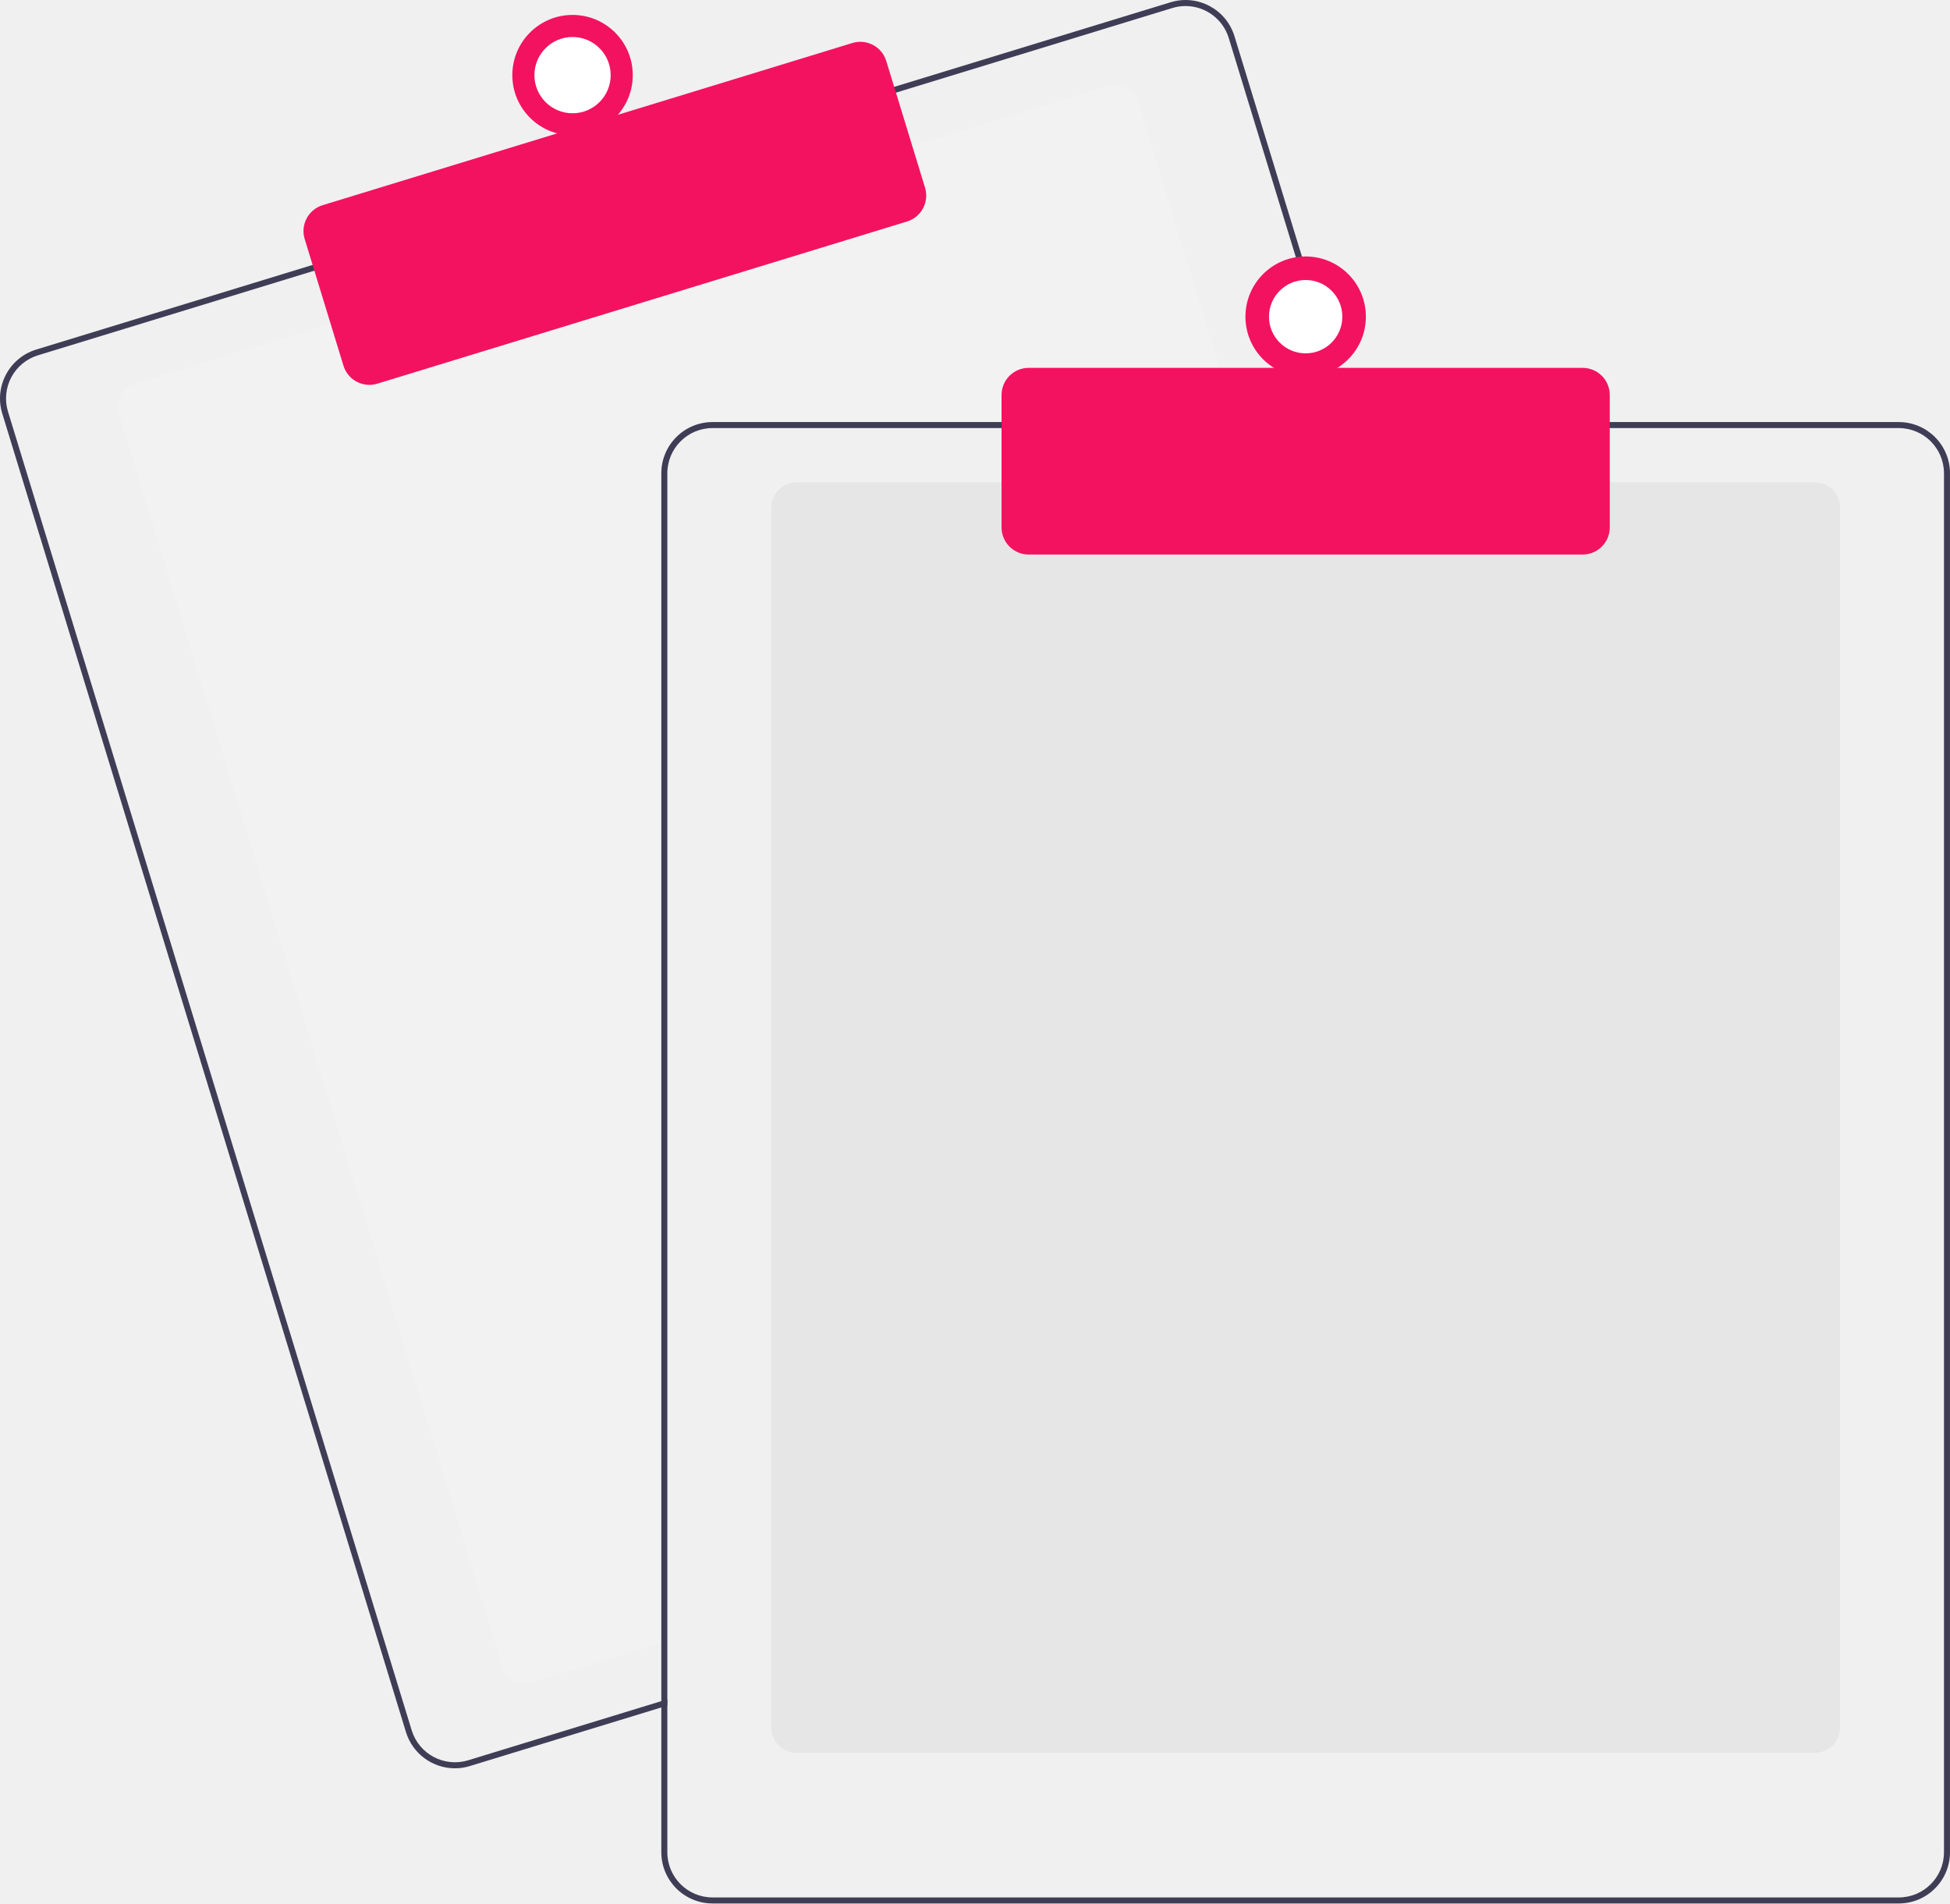
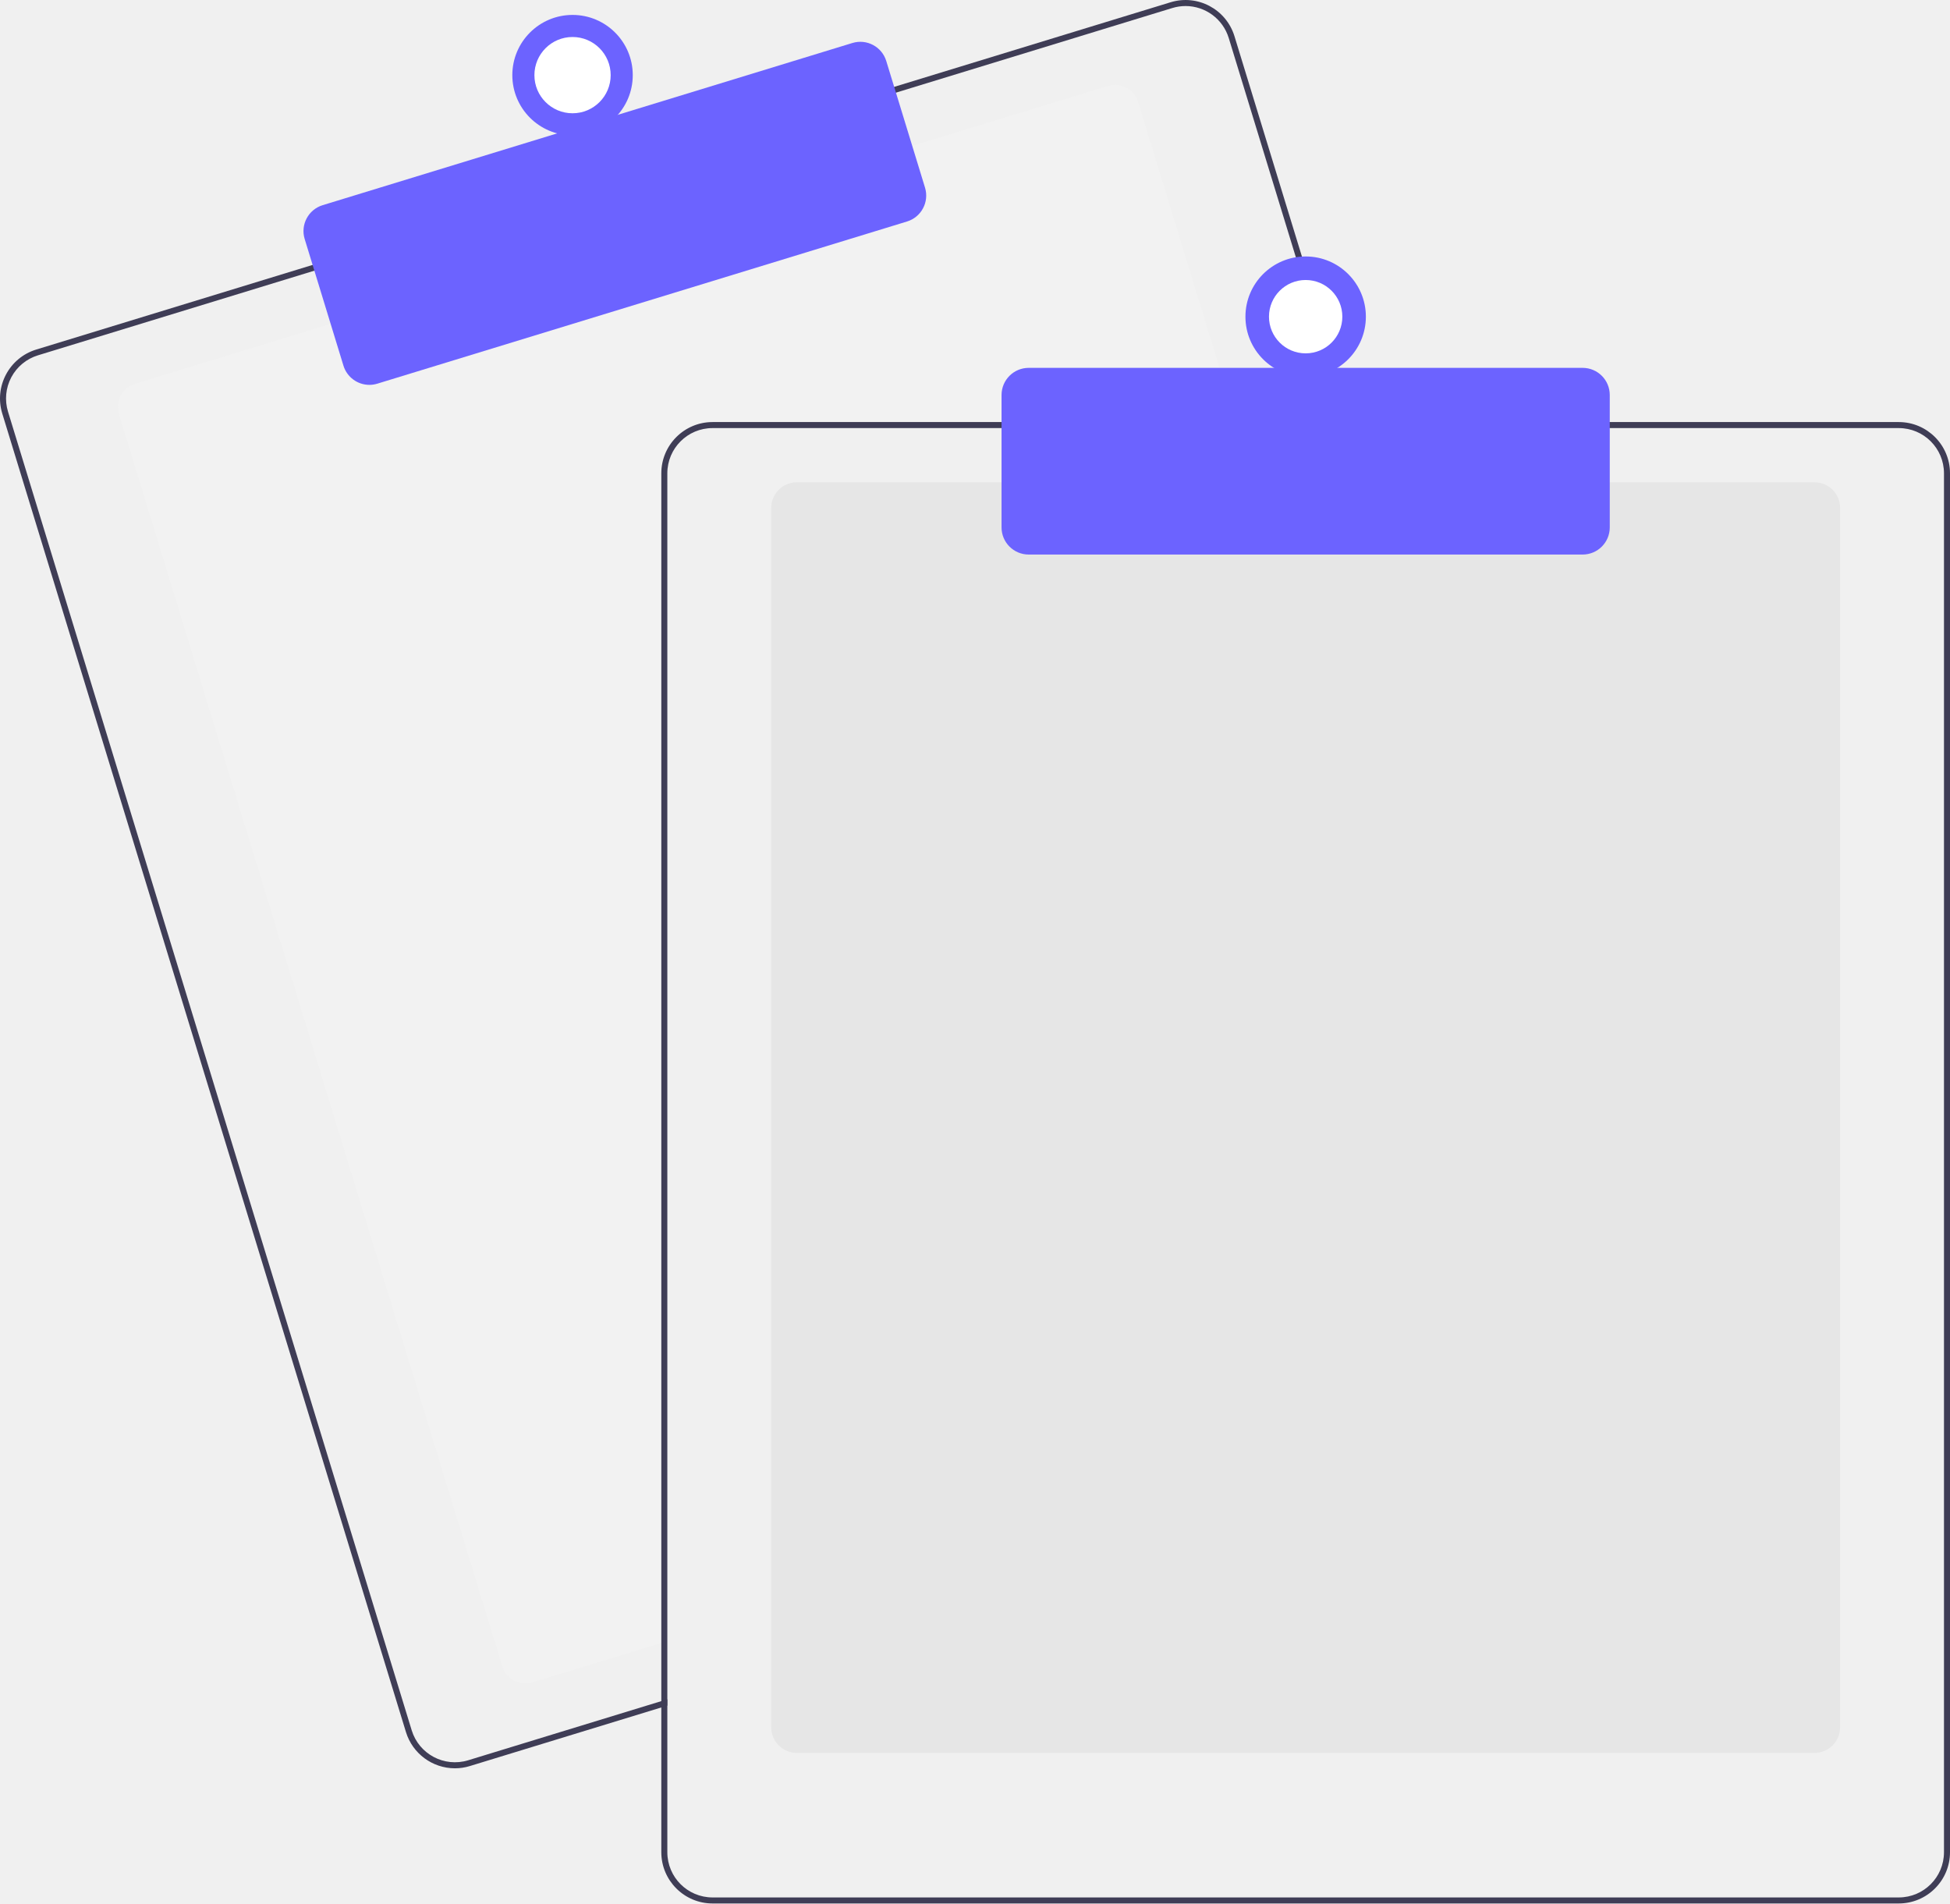
- <svg xmlns="http://www.w3.org/2000/svg" data-name="Layer 1" width="647.636" height="632.174" viewBox="0 0 647.636 632.174">
+ <svg xmlns="http://www.w3.org/2000/svg" width="647.636" height="632.174" viewBox="0 0 647.636 632.174" role="img" artist="Katerina Limpitsouni" source="https://undraw.co/">
  <path d="M687.328,276.087H512.818a15.018,15.018,0,0,0-15,15v387.85l-2,.61-42.81,13.11a8.007,8.007,0,0,1-9.99-5.31L315.678,271.397a8.003,8.003,0,0,1,5.31-9.99l65.97-20.2,191.25-58.54,65.97-20.2a7.989,7.989,0,0,1,9.99,5.3l32.55,106.32Z" transform="translate(-276.1819 -133.9131)" fill="#f2f2f2" />
  <path d="M725.408,274.087l-39.23-128.14a16.994,16.994,0,0,0-21.23-11.28l-92.75,28.39L380.958,221.607l-92.75,28.4a17.015,17.015,0,0,0-11.28,21.23l134.08,437.93a17.027,17.027,0,0,0,16.26,12.03,16.789,16.789,0,0,0,4.97-.75l63.58-19.46,2-.62v-2.09l-2,.61-64.17,19.65a15.015,15.015,0,0,1-18.73-9.95l-134.07-437.94a14.979,14.979,0,0,1,9.95-18.73l92.75-28.4,191.24-58.54,92.75-28.4a15.156,15.156,0,0,1,4.41-.66,15.015,15.015,0,0,1,14.32,10.61l39.05,127.56.62,2h2.08Z" transform="translate(-276.1819 -133.9131)" fill="#3f3d56" />
-   <path d="M398.863,261.734a9.016,9.016,0,0,1-8.611-6.367l-12.88-42.072a8.999,8.999,0,0,1,5.971-11.24l175.939-53.864a9.009,9.009,0,0,1,11.241,5.971l12.88,42.072a9.01,9.01,0,0,1-5.971,11.241L401.492,261.339A8.976,8.976,0,0,1,398.863,261.734Z" transform="translate(-276.1819 -133.9131)" fill="#f31260" />
-   <circle cx="190.154" cy="24.955" r="20" fill="#f31260" />
+   <path d="M398.863,261.734a9.016,9.016,0,0,1-8.611-6.367l-12.88-42.072a8.999,8.999,0,0,1,5.971-11.24l175.939-53.864a9.009,9.009,0,0,1,11.241,5.971l12.88,42.072a9.01,9.01,0,0,1-5.971,11.241L401.492,261.339A8.976,8.976,0,0,1,398.863,261.734Z" transform="translate(-276.1819 -133.9131)" fill="#6c63ff" />
+   <circle cx="190.154" cy="24.955" r="20" fill="#6c63ff" />
  <circle cx="190.154" cy="24.955" r="12.665" fill="#fff" />
  <path d="M878.818,716.087h-338a8.51,8.51,0,0,1-8.5-8.5v-405a8.51,8.51,0,0,1,8.5-8.5h338a8.51,8.51,0,0,1,8.5,8.5v405A8.51,8.51,0,0,1,878.818,716.087Z" transform="translate(-276.1819 -133.9131)" fill="#e6e6e6" />
  <path d="M723.318,274.087h-210.5a17.024,17.024,0,0,0-17,17v407.8l2-.61v-407.19a15.018,15.018,0,0,1,15-15H723.938Zm183.5,0h-394a17.024,17.024,0,0,0-17,17v458a17.024,17.024,0,0,0,17,17h394a17.024,17.024,0,0,0,17-17v-458A17.024,17.024,0,0,0,906.818,274.087Zm15,475a15.018,15.018,0,0,1-15,15h-394a15.018,15.018,0,0,1-15-15v-458a15.018,15.018,0,0,1,15-15h394a15.018,15.018,0,0,1,15,15Z" transform="translate(-276.1819 -133.9131)" fill="#3f3d56" />
-   <path d="M801.818,318.087h-184a9.01,9.01,0,0,1-9-9v-44a9.01,9.01,0,0,1,9-9h184a9.01,9.01,0,0,1,9,9v44A9.01,9.01,0,0,1,801.818,318.087Z" transform="translate(-276.1819 -133.9131)" fill="#f31260" />
-   <circle cx="433.636" cy="105.174" r="20" fill="#f31260" />
+   <path d="M801.818,318.087h-184a9.01,9.01,0,0,1-9-9v-44a9.01,9.01,0,0,1,9-9h184a9.01,9.01,0,0,1,9,9v44A9.01,9.01,0,0,1,801.818,318.087Z" transform="translate(-276.1819 -133.9131)" fill="#6c63ff" />
+   <circle cx="433.636" cy="105.174" r="20" fill="#6c63ff" />
  <circle cx="433.636" cy="105.174" r="12.182" fill="#fff" />
</svg>
